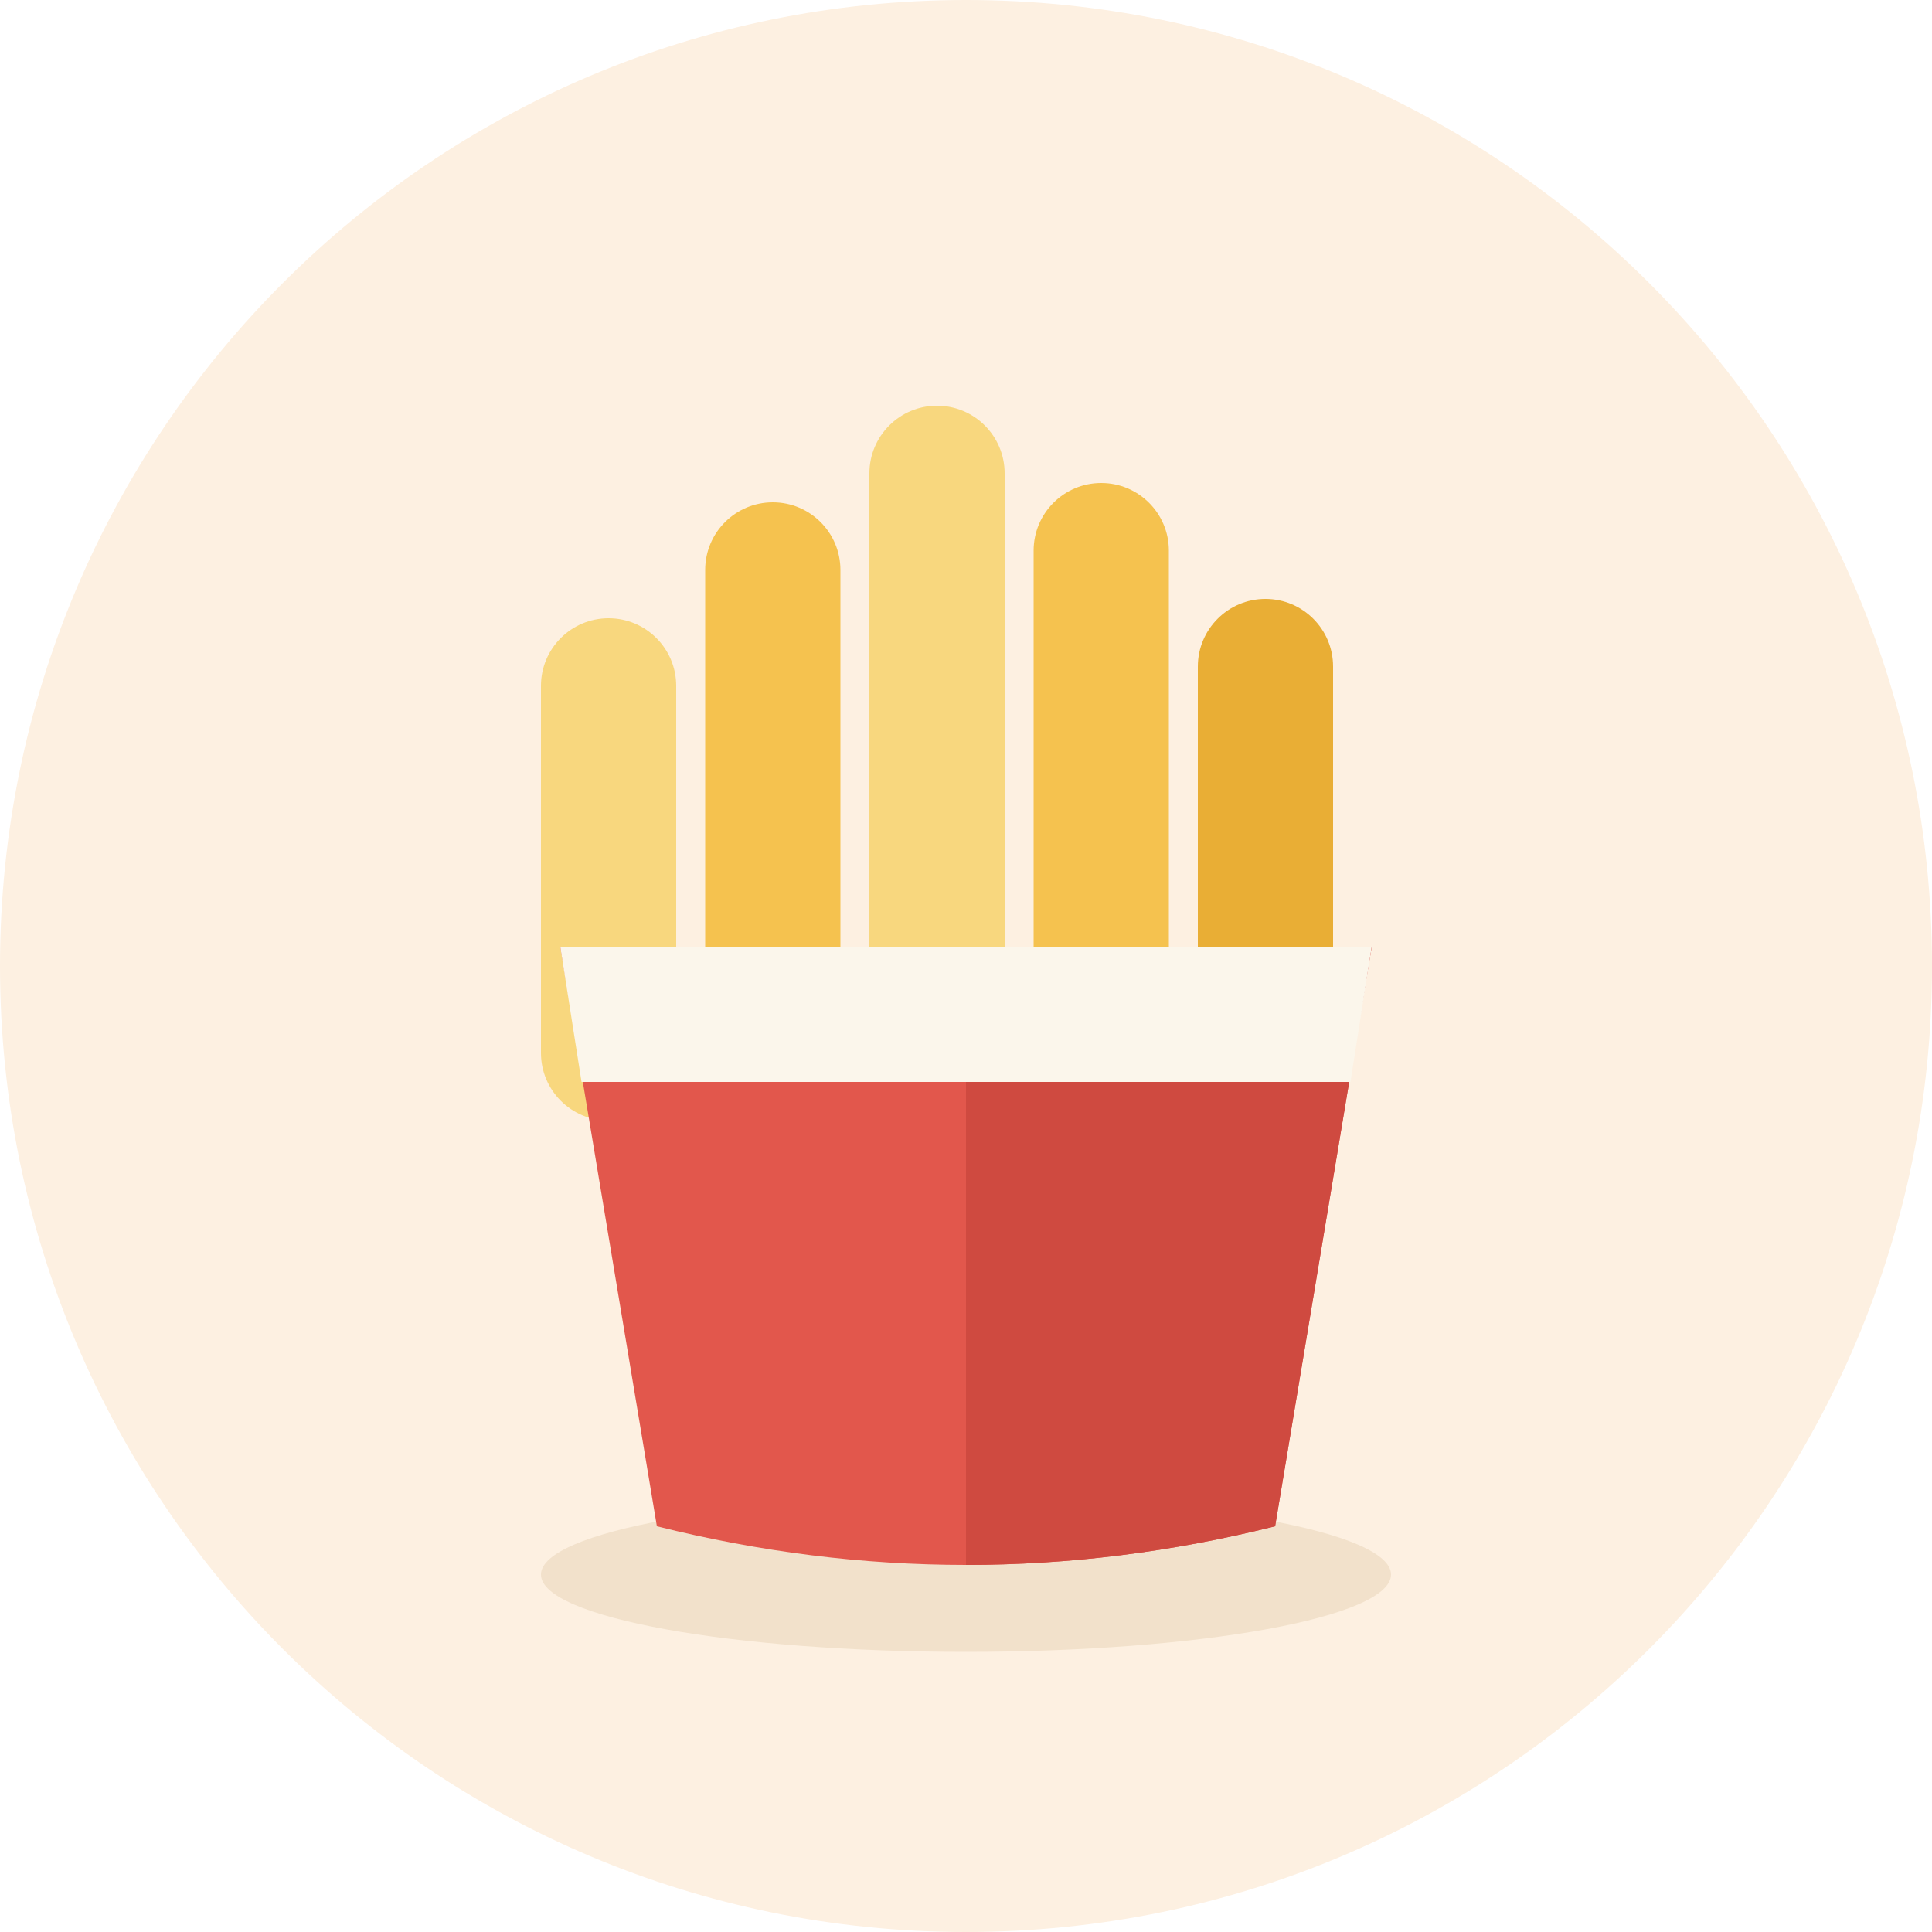
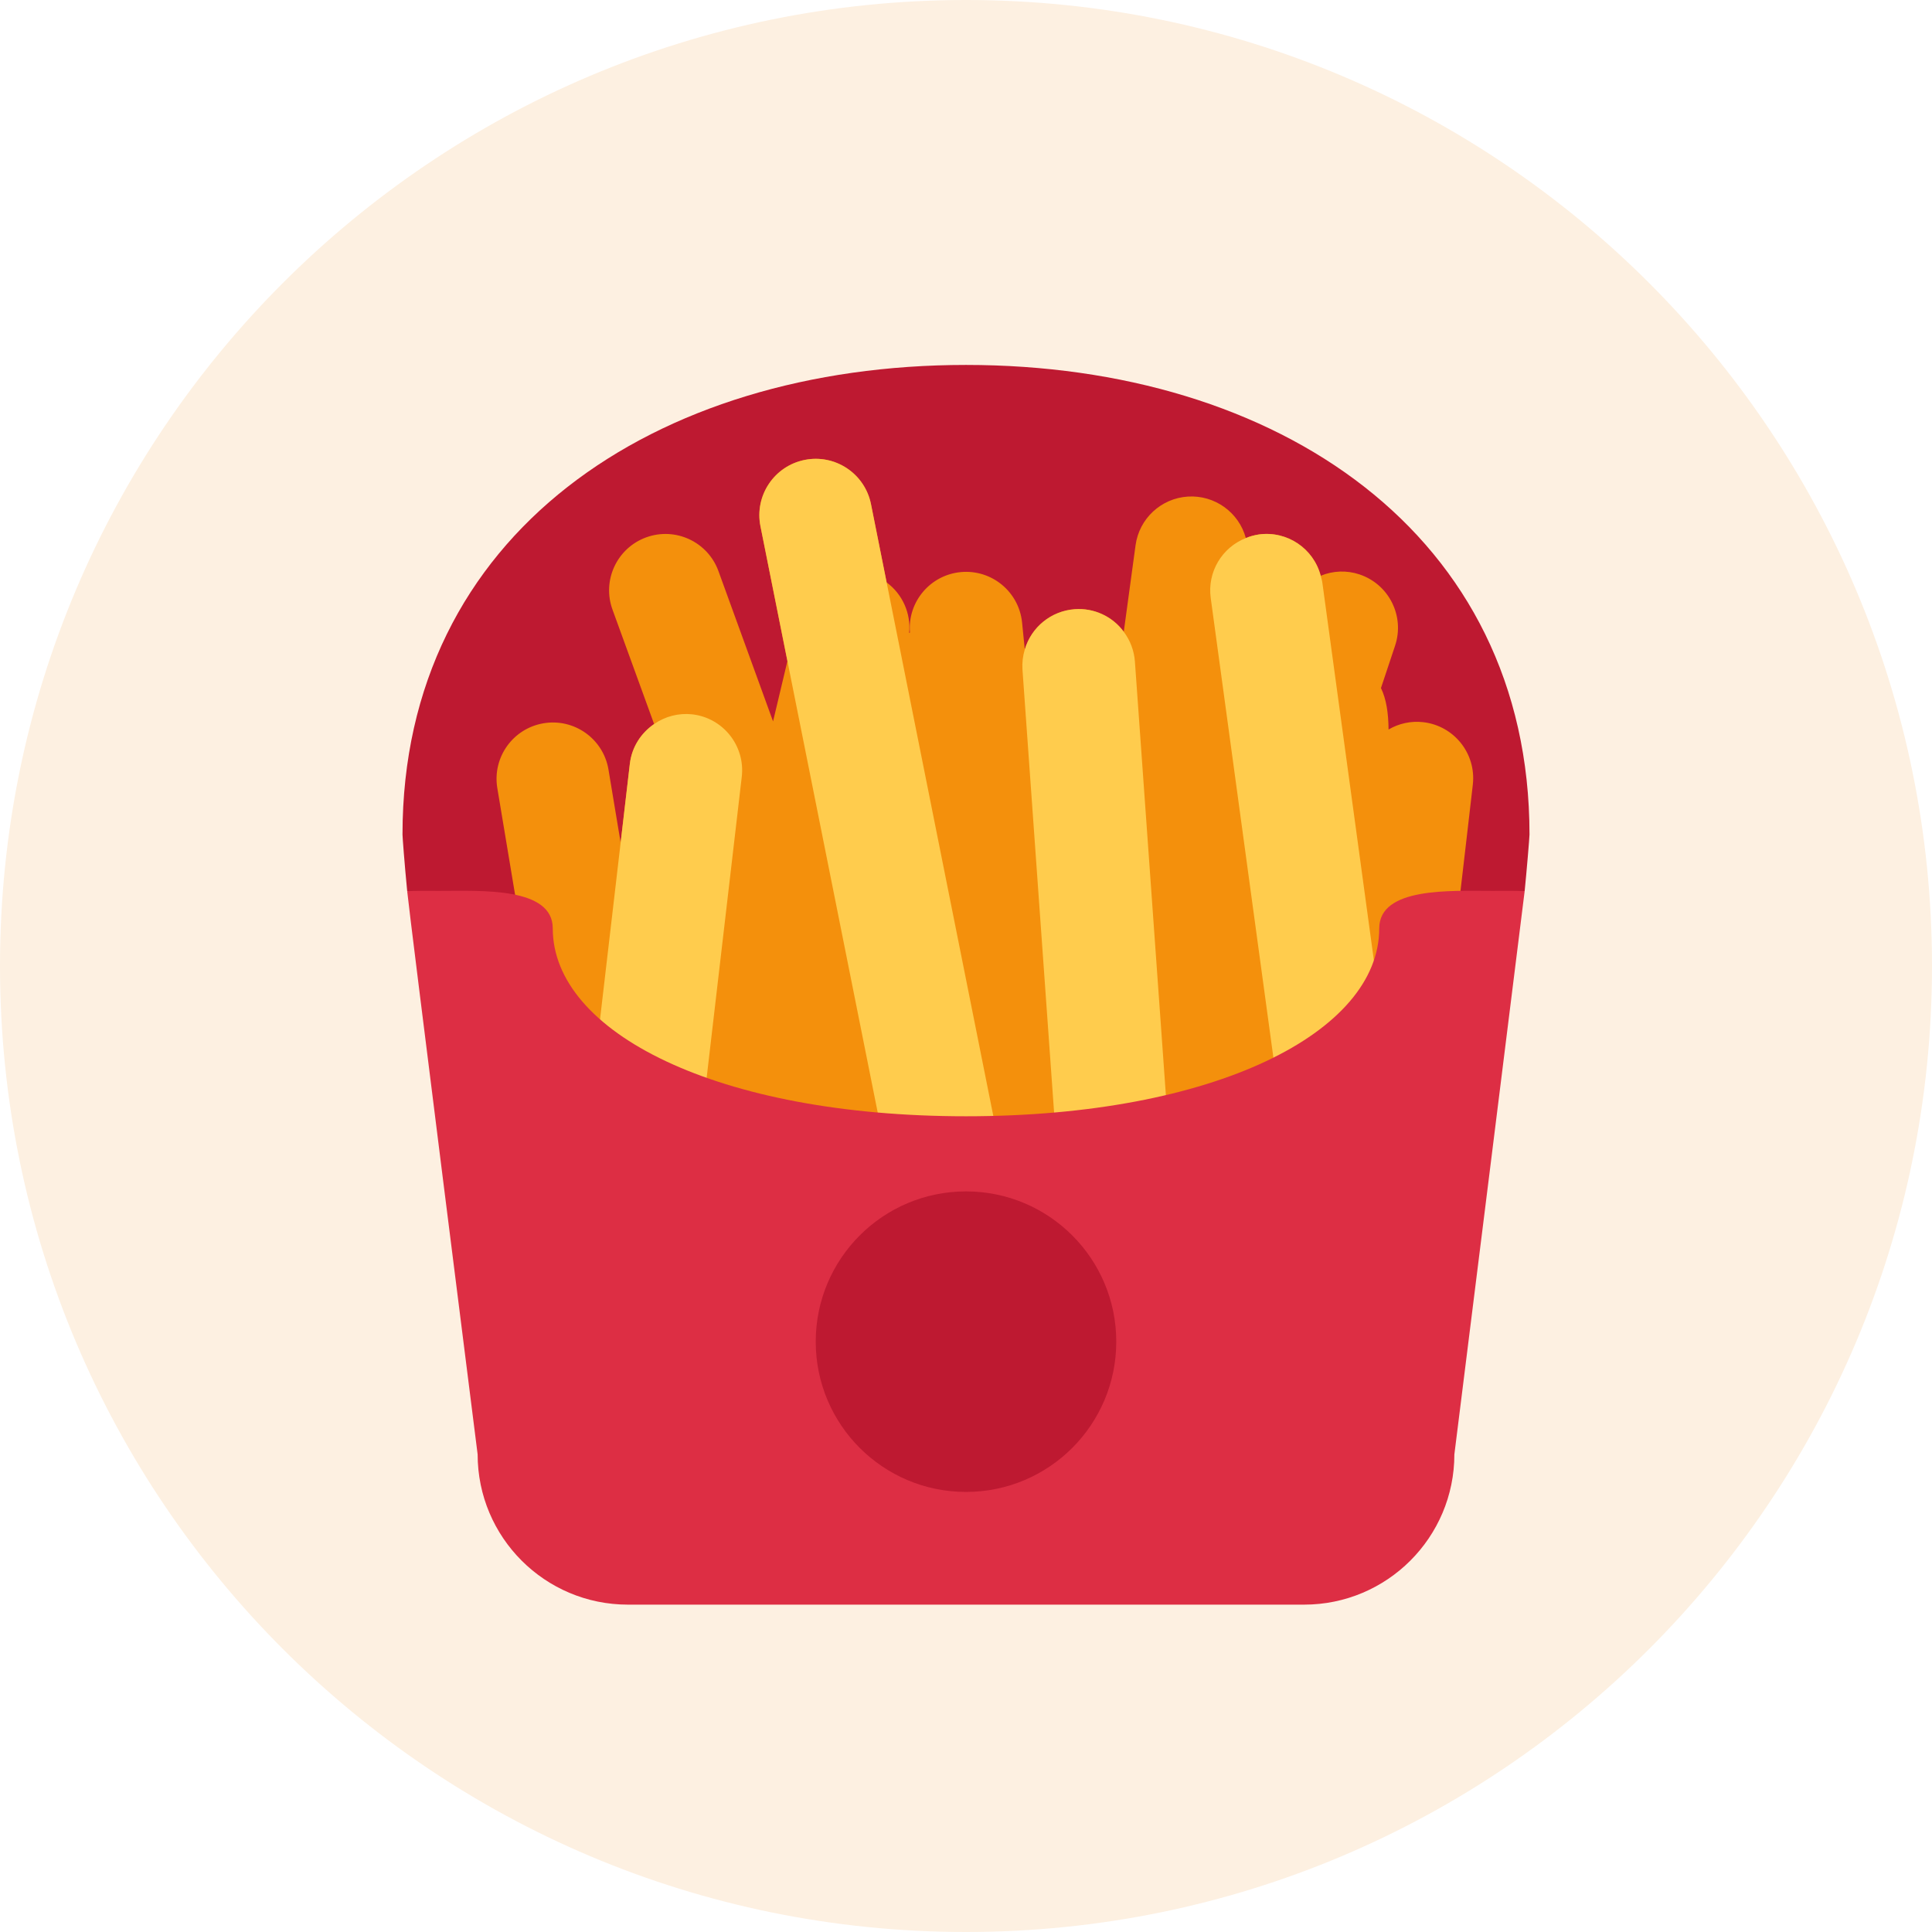
<svg xmlns="http://www.w3.org/2000/svg" viewBox="0 0 200 200">
  <circle cx="100" cy="100" r="100" fill="#FDF0E1" />
-   <ellipse cx="100" cy="163" rx="44" ry="8" fill="#F2E1CB" />
-   <rect x="56" y="64" width="14" height="52" rx="7" fill="#F8D77E" />
-   <rect x="73" y="52" width="14" height="64" rx="7" fill="#F5C24F" />
-   <rect x="90" y="42" width="14" height="74" rx="7" fill="#F8D77E" />
-   <rect x="107" y="50" width="14" height="66" rx="7" fill="#F5C24F" />
-   <rect x="124" y="62" width="14" height="54" rx="7" fill="#E9AE35" />
-   <path d="M58 98 h84 l-10 60 q-32 8 -64 0 z" fill="#E2574C" />
-   <path d="M100 98 h42 l-10 60 q-16 4 -32 4 z" fill="#CF4A40" />
-   <path d="M58 98 h84 l-2.2 14 h-79.6 z" fill="#FBF6EB" />
+   <svg x="30" y="30" width="140" height="140" viewBox="0 0 36 36">
+     <path fill="#BE1931" d="M18 2C9.716 2 3 6.492 3 14.5c0 .059.052.758.125 1.509C3.391 15.995 18 28 18 28s14.607-12.006 14.871-11.992c.05-.494.129-1.431.129-1.508C33 6.492 26.284 2 18 2z" />
+     <path fill="#F4900C" d="M30.166 11.509a1.484 1.484 0 0 0-.918.196c-.003-.432-.059-.811-.202-1.104l.376-1.128a1.5 1.5 0 0 0-.948-1.897 1.474 1.474 0 0 0-1.032.036 1.49 1.49 0 0 0-1.645-1.1 1.479 1.479 0 0 0-.348.096 1.501 1.501 0 0 0-2.935.188L22.2 9.102a1.483 1.483 0 0 0-1.306-.6 1.497 1.497 0 0 0-1.329 1.075l-.073-.728a1.499 1.499 0 0 0-2.985.276l-.02.01a1.495 1.495 0 0 0-.6-1.346l-.417-2.084a1.5 1.5 0 0 0-2.942.588l.718 3.591-.382 1.605-1.454-4.002a1.5 1.5 0 1 0-2.82 1.026l1.108 3.047c-.345.236-.594.61-.646 1.058l-.245 2.099-.327-1.963a1.5 1.5 0 0 0-2.959.493l1.55 9.299h23.305c.049-.122 1.116-9.38 1.116-9.38a1.502 1.502 0 0 0-1.326-1.657z" />
+     <path fill="#FFCC4D" d="M27.486 7.797c-.009-.064-.028-.123-.044-.184a1.49 1.49 0 0 0-1.645-1.1 1.479 1.479 0 0 0-.348.096 1.495 1.495 0 0 0-.935 1.593l1.956 14.343h3.028L27.486 7.797zm-4.99 2.096a1.498 1.498 0 0 0-.297-.79 1.483 1.483 0 0 0-1.306-.6 1.497 1.497 0 0 0-1.329 1.075 1.494 1.494 0 0 0-.061.528l.879 12.312.009.127H23.4l-.002-.027-.902-12.625zm-11.781 1.408a1.49 1.49 0 0 0-1.017.258c-.345.236-.594.61-.646 1.058l-1.159 9.929h3.02l1.118-9.581a1.5 1.5 0 0 0-1.316-1.664zm4.756-5.595a1.5 1.5 0 0 0-2.942.588l3.25 16.252h3.059l-3.367-16.84z" />
+     <path fill="#DD2E44" d="M29 17c0 2.762-4.373 5-11 5S7 19.762 7 17c0-1.104-1.896-1-3-1-.316 0-.609-.005-.875.009C3.186 16.644 5 31 5 31a4 4 0 0 0 4 4h18a4 4 0 0 0 4-4s1.858-14.864 1.871-14.992C32.607 15.994 32.314 16 32 16c-1.104 0-3-.104-3 1z" />
+     <circle cx="18" cy="28" r="4" fill="#BE1931" />
+   </svg>
</svg>
